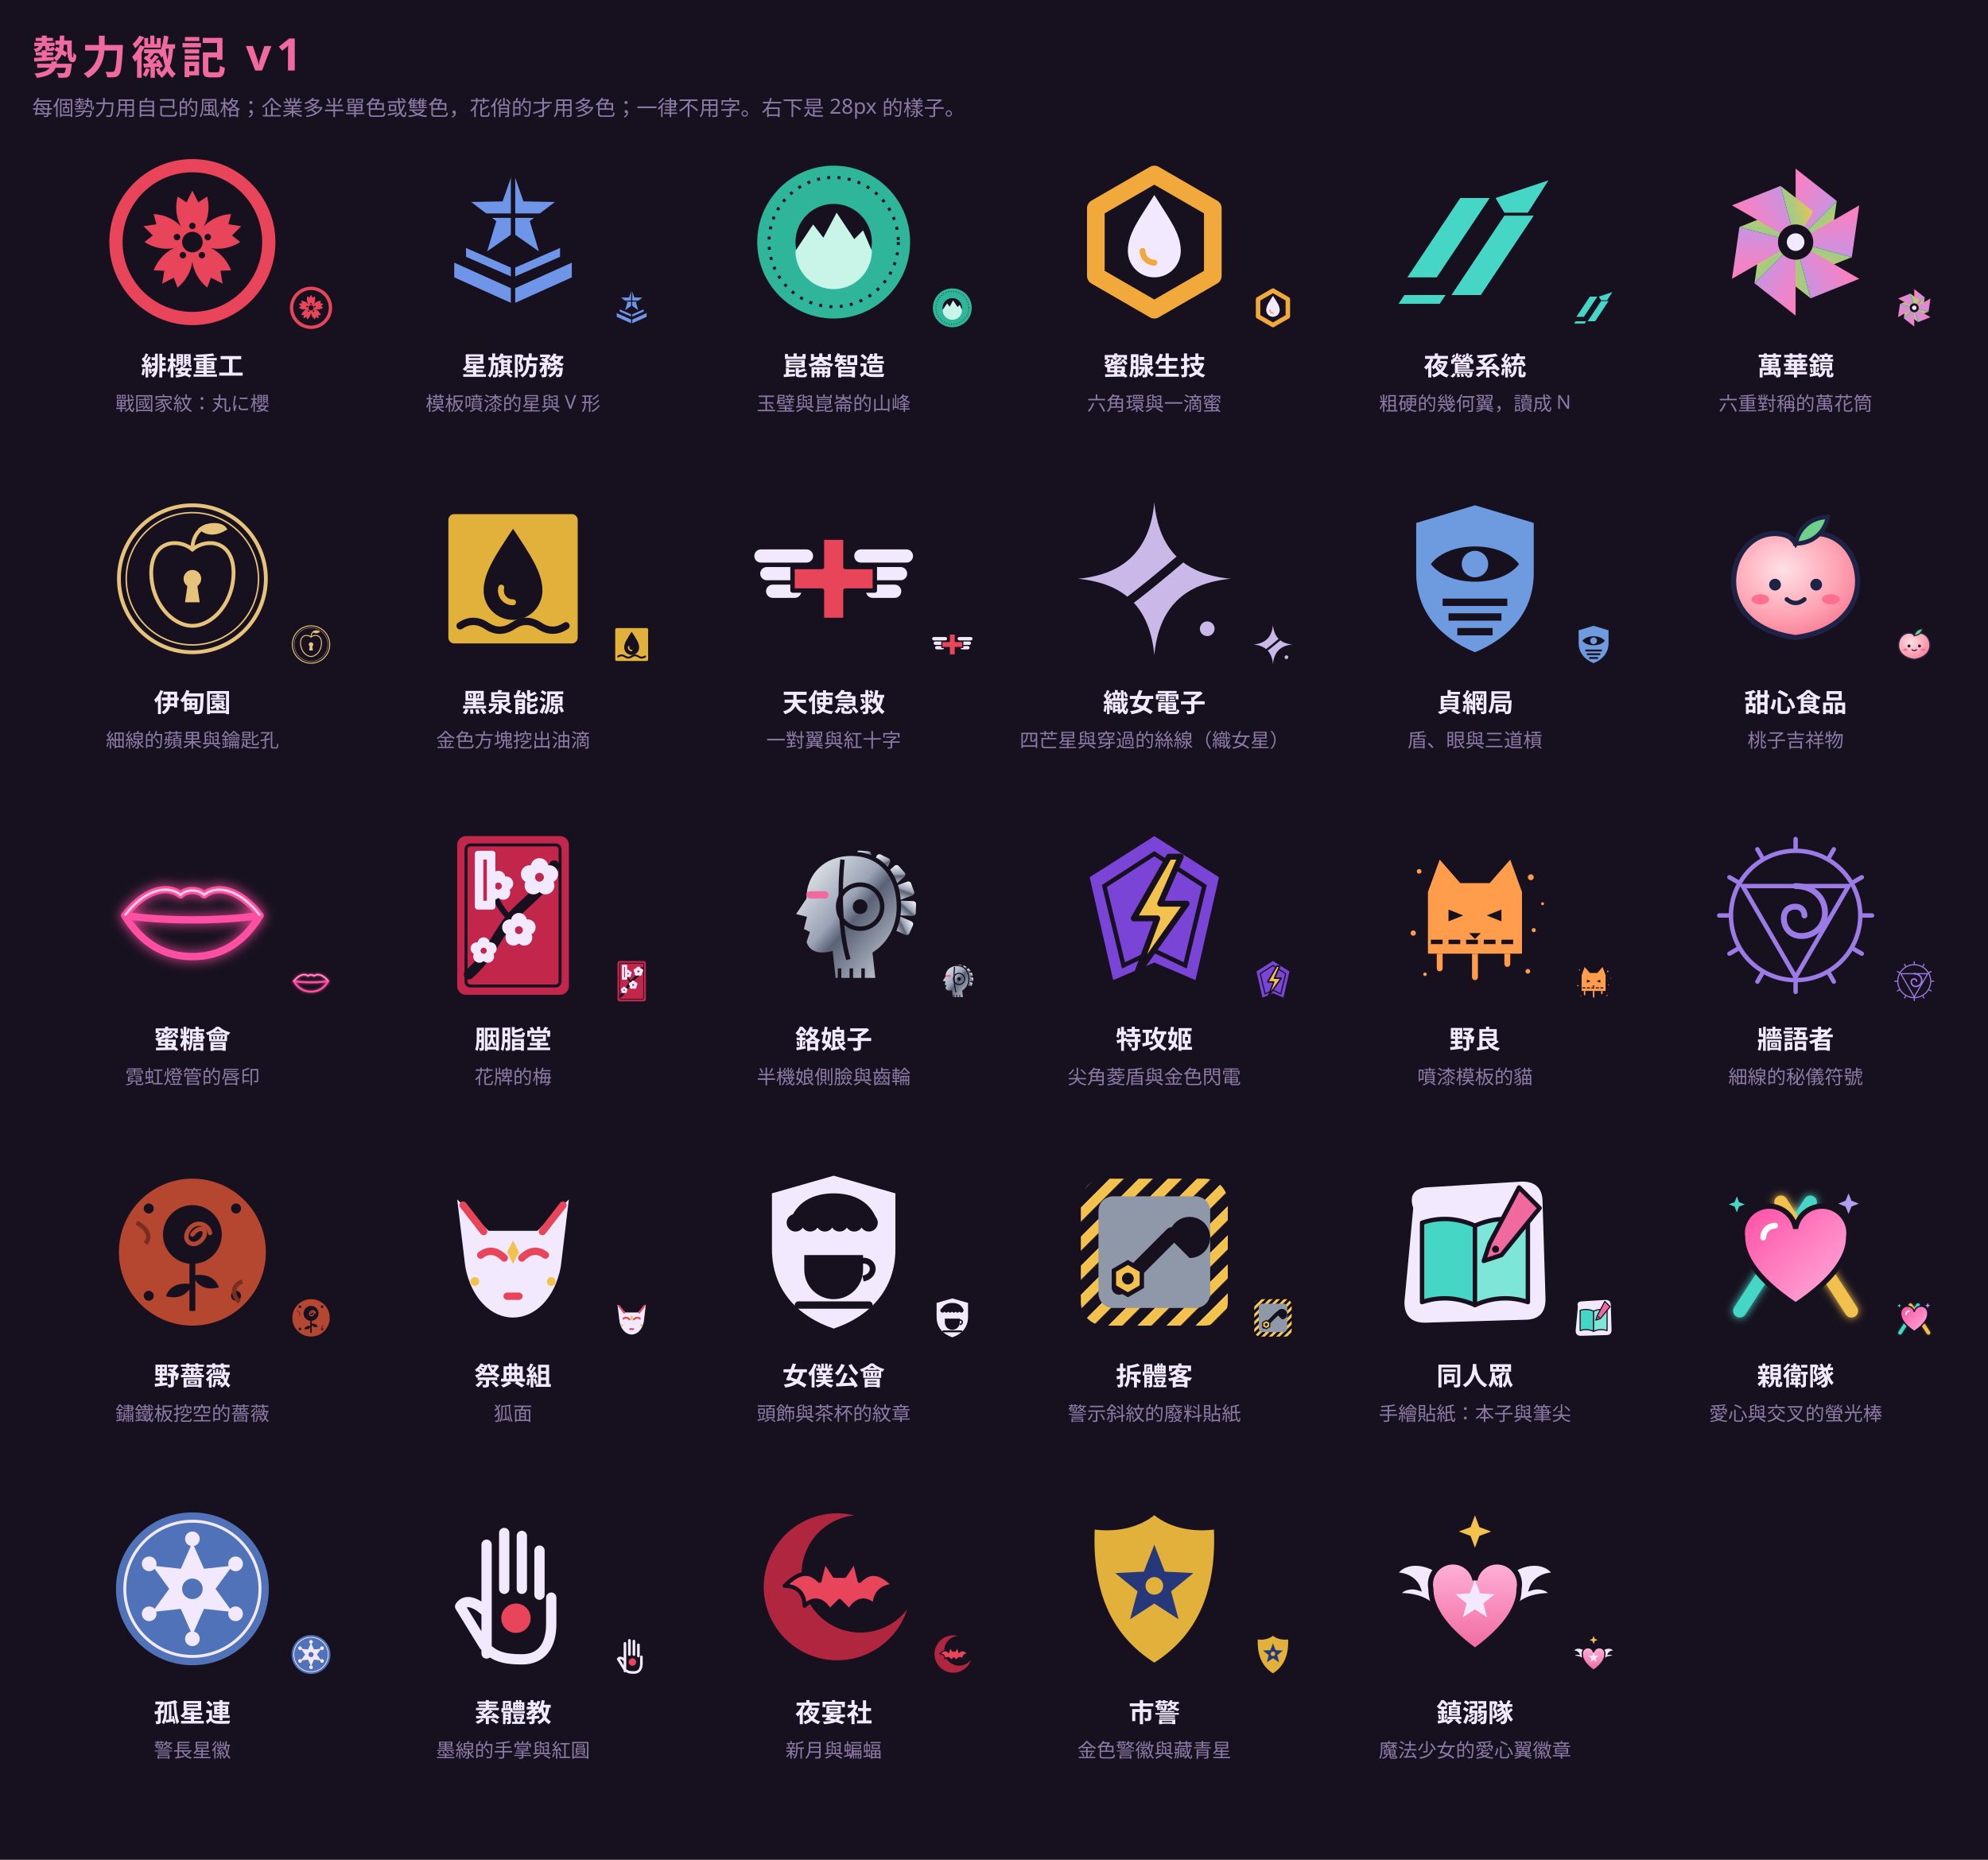
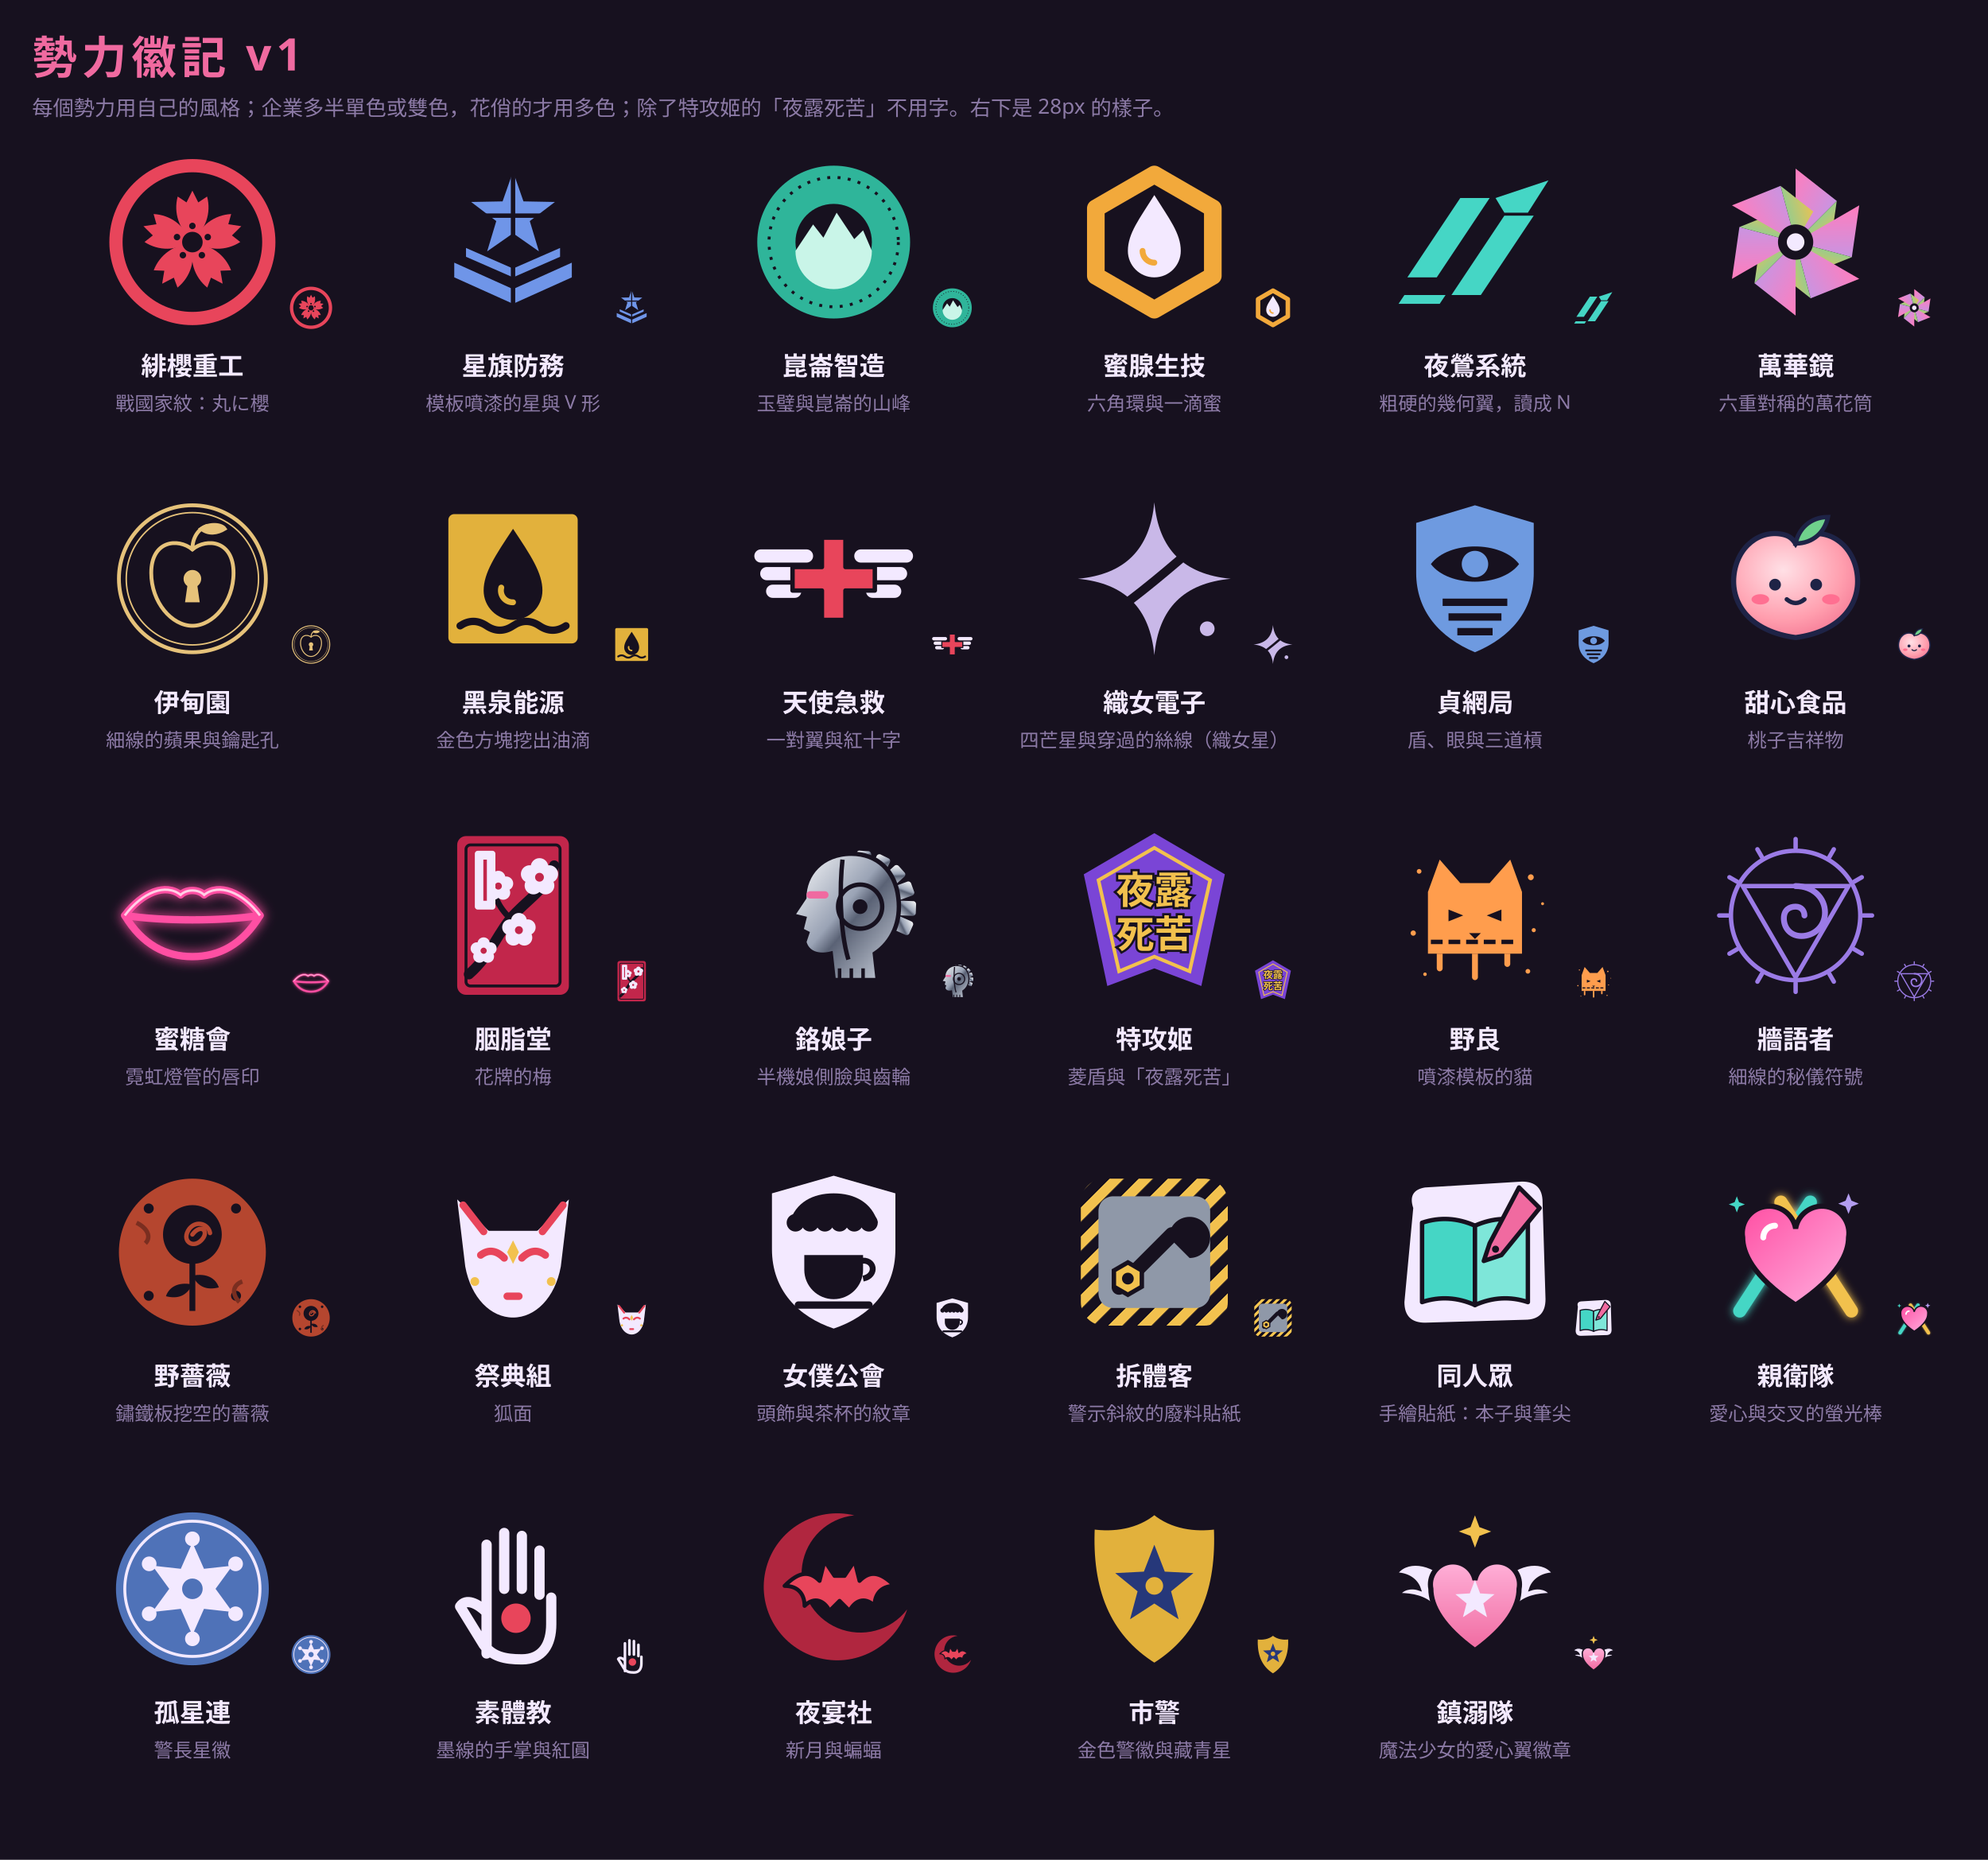
<svg xmlns="http://www.w3.org/2000/svg" viewBox="0 0 1240 1160" width="1240" height="1160" font-family="'Noto Sans TC','PingFang TC',sans-serif">
  <defs>
    <symbol id="em-hizakura" viewBox="0 0 120 120">
      <g fill="#E8455B">
        <circle cx="60" cy="60" r="52" fill="none" stroke="#E8455B" stroke-width="9" />
        <g transform="rotate(0.0 60 60)">
          <path d="M60 58C51 52 47 40 50 29L56 33L60 25L64 33L70 29C73 40 69 52 60 58Z" />
        </g>
        <g transform="rotate(72.0 60 60)">
          <path d="M60 58C51 52 47 40 50 29L56 33L60 25L64 33L70 29C73 40 69 52 60 58Z" />
        </g>
        <g transform="rotate(144.0 60 60)">
          <path d="M60 58C51 52 47 40 50 29L56 33L60 25L64 33L70 29C73 40 69 52 60 58Z" />
        </g>
        <g transform="rotate(216.0 60 60)">
          <path d="M60 58C51 52 47 40 50 29L56 33L60 25L64 33L70 29C73 40 69 52 60 58Z" />
        </g>
        <g transform="rotate(288.0 60 60)">
          <path d="M60 58C51 52 47 40 50 29L56 33L60 25L64 33L70 29C73 40 69 52 60 58Z" />
        </g>
        <circle cx="60" cy="60" r="7" fill="#17111F" />
        <circle cx="60.0" cy="49.0" r="2.2" fill="#17111F" />
        <circle cx="70.462" cy="56.601" r="2.2" fill="#17111F" />
        <circle cx="66.466" cy="68.899" r="2.2" fill="#17111F" />
        <circle cx="53.534" cy="68.899" r="2.2" fill="#17111F" />
        <circle cx="49.538" cy="56.601" r="2.2" fill="#17111F" />
      </g>
    </symbol>
    <symbol id="em-starbelle" viewBox="0 0 120 120">
      <g fill="#6F95E8">
        <path d="M60.0 12.0L67.1 32.3L88.5 32.7L71.4 45.7L77.6 66.3L60.0 54.0L42.4 66.3L48.6 45.7L31.5 32.7L52.9 32.3Z" />
        <path d="M20 74L60 92L100 74V84L60 102L20 84Z" />
        <path d="M28 64L60 78L92 64V70L60 84L28 70Z" />
      </g>
      <g stroke="#17111F" stroke-width="3">
        <path d="M60 12V72M30 42H90" />
        <path d="M60 88V104M60 74V86" />
      </g>
    </symbol>
    <symbol id="em-kunlun" viewBox="0 0 120 120">
      <circle cx="60" cy="60" r="52" fill="#2FB59A" />
      <circle cx="60" cy="60" r="26" fill="#17111F" />
      <path d="M34 66L46 48L53 57L62 40L74 58L80 52L86 66A26 26 0 0 1 34 66Z" fill="#C9F5E8" />
      <circle cx="60" cy="60" r="44" fill="none" stroke="#17111F" stroke-width="2" stroke-dasharray="2 5" />
    </symbol>
    <symbol id="em-nectar" viewBox="0 0 120 120">
      <path d="M60.0 14.0L99.8 37.0L99.8 83.0L60.0 106.0L20.2 83.0L20.2 37.0Z" fill="none" stroke="#F2A93B" stroke-width="12" stroke-linejoin="round" />
      <path d="M60 28C70 44 78 54 78 66a18 18 0 0 1-36 0c0-12 8-22 18-38z" fill="#F3E9FF" />
      <path d="M52 66a8 8 0 0 0 8 8" fill="none" stroke="#F2A93B" stroke-width="4" stroke-linecap="round" />
    </symbol>
    <symbol id="em-nightingale" viewBox="0 0 120 120">
      <g fill="#45D6C5">
        <path d="M14 84L50 30H70L34 84Z" />
        <path d="M44 96L80 42H100L64 96Z" />
        <path d="M74 30L110 18L96 40H80Z" />
        <path d="M12 96H40L36 102H8Z" />
      </g>
    </symbol>
    <symbol id="em-kaleido" viewBox="0 0 120 120">
      <defs>
        <linearGradient id="kaleido-k1" x1="0" y1="0" x2="1" y2="1">
          <stop offset="0" stop-color="#FF7DBD" />
          <stop offset="1" stop-color="#B39DF0" />
        </linearGradient>
        <linearGradient id="kaleido-k2" x1="0" y1="0" x2="1" y2="1">
          <stop offset="0" stop-color="#45D6C5" />
          <stop offset="1" stop-color="#F2C14E" />
        </linearGradient>
      </defs>
      <g transform="rotate(0.0 60 60)">
        <path d="M60 60L60 10L88 32Z" fill="url(#kaleido-k1)" />
        <path d="M60 60L88 32L84 60Z" fill="url(#kaleido-k2)" />
      </g>
      <g transform="rotate(60.0 60 60)">
        <path d="M60 60L60 10L88 32Z" fill="url(#kaleido-k1)" />
        <path d="M60 60L88 32L84 60Z" fill="url(#kaleido-k2)" />
      </g>
      <g transform="rotate(120.0 60 60)">
        <path d="M60 60L60 10L88 32Z" fill="url(#kaleido-k1)" />
        <path d="M60 60L88 32L84 60Z" fill="url(#kaleido-k2)" />
      </g>
      <g transform="rotate(180.0 60 60)">
        <path d="M60 60L60 10L88 32Z" fill="url(#kaleido-k1)" />
        <path d="M60 60L88 32L84 60Z" fill="url(#kaleido-k2)" />
      </g>
      <g transform="rotate(240.0 60 60)">
        <path d="M60 60L60 10L88 32Z" fill="url(#kaleido-k1)" />
        <path d="M60 60L88 32L84 60Z" fill="url(#kaleido-k2)" />
      </g>
      <g transform="rotate(300.0 60 60)">
        <path d="M60 60L60 10L88 32Z" fill="url(#kaleido-k1)" />
        <path d="M60 60L88 32L84 60Z" fill="url(#kaleido-k2)" />
      </g>
      <circle cx="60" cy="60" r="12" fill="#17111F" />
      <circle cx="60" cy="60" r="6" fill="#F3E9FF" />
    </symbol>
    <symbol id="em-eden" viewBox="0 0 120 120">
      <g fill="none" stroke="#E6C27A" stroke-width="2.6" stroke-linecap="round">
        <circle cx="60" cy="60" r="50" />
        <circle cx="60" cy="60" r="45" stroke-width="1" />
        <path d="M60 40C50 32 32 34 32 56c0 20 14 36 28 36s28-16 28-36c0-22-18-24-28-16z" />
        <path d="M60 40c0-8 4-14 10-16" />
        <path d="M66 26c6-4 14-3 16 0-5 3-11 4-16 0z" fill="#E6C27A" />
      </g>
      <circle cx="60" cy="60" r="6" fill="#E6C27A" />
      <path d="M57 62h6l2 14h-10z" fill="#E6C27A" />
    </symbol>
    <symbol id="em-blackspring" viewBox="0 0 120 120">
      <rect x="16" y="16" width="88" height="88" rx="4" fill="#E2B13C" />
      <path d="M60 26C72 44 80 56 80 68a20 20 0 0 1-40 0c0-12 8-24 20-42z" fill="#17111F" />
      <path d="M24 92q9-6 18 0t18 0 18 0 18 0" fill="none" stroke="#17111F" stroke-width="5" stroke-linecap="round" />
      <path d="M52 66a8 8 0 0 0 8 10" fill="none" stroke="#E2B13C" stroke-width="4" stroke-linecap="round" />
    </symbol>
    <symbol id="em-angel" viewBox="0 0 120 120">
      <rect x="6" y="40" width="40" height="9" rx="4.5" fill="#F3E9FF" />
      <rect x="10" y="52" width="32" height="9" rx="4.5" fill="#F3E9FF" />
      <rect x="14" y="64" width="24" height="9" rx="4.5" fill="#F3E9FF" />
      <g transform="translate(120 0) scale(-1 1)">
        <rect x="6" y="40" width="40" height="9" rx="4.5" fill="#F3E9FF" />
        <rect x="10" y="52" width="32" height="9" rx="4.5" fill="#F3E9FF" />
        <rect x="14" y="64" width="24" height="9" rx="4.5" fill="#F3E9FF" />
      </g>
      <path d="M52 30h16v20h20v16H68v20H52V66H32V50h20z" fill="#E8455B" stroke="#17111F" stroke-width="3" stroke-linejoin="round" transform="translate(0 2)" />
    </symbol>
    <symbol id="em-orihime" viewBox="0 0 120 120">
      <path d="M60 8C63 40 80 57 112 60C80 63 63 80 60 112C57 80 40 63 8 60C40 57 57 40 60 8Z" fill="#C9B8E8" />
      <path d="M30 84C46 74 74 50 90 36" fill="none" stroke="#17111F" stroke-width="6" stroke-linecap="round" />
      <circle cx="96" cy="94" r="5" fill="#C9B8E8" />
    </symbol>
    <symbol id="em-netvigil" viewBox="0 0 120 120">
      <path d="M60 10L100 22V56C100 82 84 100 60 110C36 100 20 82 20 56V22Z" fill="#6E9AE0" />
      <path d="M30 50C42 34 78 34 90 50C78 66 42 66 30 50Z" fill="#17111F" />
      <circle cx="60" cy="50" r="9" fill="#6E9AE0" />
      <path d="M38 76h44M42 86h36M48 96h24" stroke="#17111F" stroke-width="5" />
    </symbol>
    <symbol id="em-sweetheart" viewBox="0 0 120 120">
      <defs>
        <radialGradient id="sweetheart-pch" cx=".4" cy=".35" r=".8">
          <stop offset="0" stop-color="#FFE0E6" />
          <stop offset=".6" stop-color="#FF9EAE" />
          <stop offset="1" stop-color="#F06A8A" />
        </radialGradient>
      </defs>
      <path d="M60 100C30 96 16 78 18 58c2-20 18-32 34-28 4 1 6 3 8 6 2-3 4-5 8-6 16-4 32 8 34 28 2 20-12 38-42 42z" fill="url(#sweetheart-pch)" stroke="#1E2346" stroke-width="3.5" />
      <path d="M60 36c2-10 10-18 22-18-2 10-10 18-22 18z" fill="#6FD08C" stroke="#1E2346" stroke-width="3" />
      <circle cx="46" cy="64" r="4" fill="#1E2346" />
      <circle cx="74" cy="64" r="4" fill="#1E2346" />
      <path d="M54 74q6 5 12 0" fill="none" stroke="#1E2346" stroke-width="3" stroke-linecap="round" />
      <ellipse cx="36" cy="74" rx="6" ry="3.5" fill="#FF6F91" />
      <ellipse cx="84" cy="74" rx="6" ry="3.5" fill="#FF6F91" />
    </symbol>
    <symbol id="em-honey" viewBox="0 0 120 120">
      <defs>
        <filter id="honey-neon" x="-30%" y="-30%" width="160%" height="160%">
          <feGaussianBlur stdDeviation="4" result="b" />
          <feMerge>
            <feMergeNode in="b" />
            <feMergeNode in="SourceGraphic" />
          </feMerge>
        </filter>
      </defs>
      <g filter="url(#honey-neon)" fill="none" stroke="#FF4FA3" stroke-width="5" stroke-linejoin="round" stroke-linecap="round">
        <path d="M14 60C26 44 42 38 52 46C56 42 64 42 68 46C78 38 94 44 106 60C94 80 78 88 60 88S26 80 14 60Z" />
        <path d="M14 60C40 64 80 64 106 60" />
      </g>
      <g fill="none" stroke="#FFD0E6" stroke-width="1.6">
        <path d="M14 60C26 44 42 38 52 46C56 42 64 42 68 46C78 38 94 44 106 60" />
      </g>
    </symbol>
    <symbol id="em-rouge" viewBox="0 0 120 120">
      <rect x="22" y="6" width="76" height="108" rx="6" fill="#C2264B" />
      <rect x="28" y="12" width="64" height="96" rx="3" fill="none" stroke="#17111F" stroke-width="2" />
      <path d="M30 100C46 86 50 70 62 58S84 40 88 26" fill="none" stroke="#17111F" stroke-width="7" stroke-linecap="round" />
      <path d="M58 62C50 54 46 46 48 38" fill="none" stroke="#17111F" stroke-width="4" stroke-linecap="round" />
      <g transform="translate(78 34) scale(1)" fill="#F3E9FF">
        <g transform="rotate(0)">
          <circle cx="0" cy="-7" r="6" />
        </g>
        <g transform="rotate(72)">
          <circle cx="0" cy="-7" r="6" />
        </g>
        <g transform="rotate(144)">
          <circle cx="0" cy="-7" r="6" />
        </g>
        <g transform="rotate(216)">
          <circle cx="0" cy="-7" r="6" />
        </g>
        <g transform="rotate(288)">
          <circle cx="0" cy="-7" r="6" />
        </g>
        <circle r="3" fill="#C2264B" />
      </g>
      <g transform="translate(50 40) scale(0.8)" fill="#F3E9FF">
        <g transform="rotate(0)">
          <circle cx="0" cy="-7" r="6" />
        </g>
        <g transform="rotate(72)">
          <circle cx="0" cy="-7" r="6" />
        </g>
        <g transform="rotate(144)">
          <circle cx="0" cy="-7" r="6" />
        </g>
        <g transform="rotate(216)">
          <circle cx="0" cy="-7" r="6" />
        </g>
        <g transform="rotate(288)">
          <circle cx="0" cy="-7" r="6" />
        </g>
        <circle r="3" fill="#C2264B" />
      </g>
      <g transform="translate(64 70) scale(0.9)" fill="#F3E9FF">
        <g transform="rotate(0)">
          <circle cx="0" cy="-7" r="6" />
        </g>
        <g transform="rotate(72)">
          <circle cx="0" cy="-7" r="6" />
        </g>
        <g transform="rotate(144)">
          <circle cx="0" cy="-7" r="6" />
        </g>
        <g transform="rotate(216)">
          <circle cx="0" cy="-7" r="6" />
        </g>
        <g transform="rotate(288)">
          <circle cx="0" cy="-7" r="6" />
        </g>
        <circle r="3" fill="#C2264B" />
      </g>
      <g transform="translate(40 84) scale(0.7)" fill="#F3E9FF">
        <g transform="rotate(0)">
          <circle cx="0" cy="-7" r="6" />
        </g>
        <g transform="rotate(72)">
          <circle cx="0" cy="-7" r="6" />
        </g>
        <g transform="rotate(144)">
          <circle cx="0" cy="-7" r="6" />
        </g>
        <g transform="rotate(216)">
          <circle cx="0" cy="-7" r="6" />
        </g>
        <g transform="rotate(288)">
          <circle cx="0" cy="-7" r="6" />
        </g>
        <circle r="3" fill="#C2264B" />
      </g>
      <rect x="34" y="16" width="14" height="40" rx="2" fill="#F3E9FF" />
      <path d="M41 22v28" stroke="#C2264B" stroke-width="2.4" />
    </symbol>
    <symbol id="em-chrome" viewBox="0 0 120 120">
      <defs>
        <linearGradient id="chrome-chr" x1="0" y1="0" x2="1" y2="1">
          <stop offset="0" stop-color="#FFFFFF" />
          <stop offset=".45" stop-color="#9AA3B5" />
          <stop offset=".55" stop-color="#5A6275" />
          <stop offset="1" stop-color="#D5DBE6" />
        </linearGradient>
      </defs>
      <rect x="-5" y="-38" width="10" height="12" rx="2" fill="url(#chrome-chr)" transform="translate(78 54) rotate(-40)" />
      <rect x="-5" y="-38" width="10" height="12" rx="2" fill="url(#chrome-chr)" transform="translate(78 54) rotate(-18)" />
      <rect x="-5" y="-38" width="10" height="12" rx="2" fill="url(#chrome-chr)" transform="translate(78 54) rotate(4)" />
      <rect x="-5" y="-38" width="10" height="12" rx="2" fill="url(#chrome-chr)" transform="translate(78 54) rotate(26)" />
      <rect x="-5" y="-38" width="10" height="12" rx="2" fill="url(#chrome-chr)" transform="translate(78 54) rotate(48)" />
      <rect x="-5" y="-38" width="10" height="12" rx="2" fill="url(#chrome-chr)" transform="translate(78 54) rotate(70)" />
      <rect x="-5" y="-38" width="10" height="12" rx="2" fill="url(#chrome-chr)" transform="translate(78 54) rotate(92)" />
      <rect x="-5" y="-38" width="10" height="12" rx="2" fill="url(#chrome-chr)" transform="translate(78 54) rotate(114)" />
      <path d="M72 18C52 18 40 32 40 48L32 60L40 62L38 70L42 72L40 78C42 86 50 88 58 86L60 104H90L88 86C100 78 106 64 104 48C102 30 90 18 72 18Z" fill="url(#chrome-chr)" stroke="#17111F" stroke-width="3" />
      <circle cx="78" cy="54" r="15" fill="none" stroke="#17111F" stroke-width="3" />
      <circle cx="78" cy="54" r="5" fill="#17111F" />
      <path d="M66 22C64 40 64 70 70 90" fill="none" stroke="#17111F" stroke-width="3" />
      <path d="M44 46h10" stroke="#F06AA0" stroke-width="5" stroke-linecap="round" />
      <path d="M64 96v10M72 96v10M80 96v10" stroke="#17111F" stroke-width="2.4" />
    </symbol>
    <symbol id="em-tokko" viewBox="0 0 120 120">
-       <path d="M60 6L104 34L88 104L60 92L32 104L16 34Z" fill="#7A45D6" />
-       <path d="M60 18L94 40L81 94L60 84L39 94L26 40Z" fill="none" stroke="#17111F" stroke-width="3" />
-       <path d="M70 20L46 62H62L48 100L82 52H64L78 20Z" fill="#F2C14E" stroke="#17111F" stroke-width="4" stroke-linejoin="round" />
+       <path d="M60 4L108 32L92 108L60 96L28 108L12 32Z" fill="#7A45D6" />
+       <path d="M60 14L98 36L84 98L60 88L36 98L22 36Z" fill="none" stroke="#F2C14E" stroke-width="2.4" />
+       <text x="47" y="52" fill="#F2C14E" stroke="#17111F" stroke-width="3" paint-order="stroke" font-family="Noto Serif TC, Noto Sans TC, serif" font-weight="900" font-size="26" text-anchor="middle">夜</text>
+       <text x="73" y="52" fill="#F2C14E" stroke="#17111F" stroke-width="3" paint-order="stroke" font-family="Noto Serif TC, Noto Sans TC, serif" font-weight="900" font-size="26" text-anchor="middle">露</text>
+       <text x="47" y="82" fill="#F2C14E" stroke="#17111F" stroke-width="3" paint-order="stroke" font-family="Noto Serif TC, Noto Sans TC, serif" font-weight="900" font-size="26" text-anchor="middle">死</text>
+       <text x="73" y="82" fill="#F2C14E" stroke="#17111F" stroke-width="3" paint-order="stroke" font-family="Noto Serif TC, Noto Sans TC, serif" font-weight="900" font-size="26" text-anchor="middle">苦</text>
    </symbol>
    <symbol id="em-nora" viewBox="0 0 120 120">
      <g fill="#FF9D4D">
        <path d="M28 86V44L36 22L50 38H70L84 22L92 44V86Z" />
        <path d="M34 86v10a2 2 0 0 0 4 0V86M58 86v16a2 2 0 0 0 4 0V86M80 86v7a2 2 0 0 0 4 0V86" />
        <circle cx="22" cy="30" r="1.6" />
        <circle cx="98" cy="34" r="2" />
        <circle cx="100" cy="70" r="1.4" />
        <circle cx="18" cy="72" r="1.8" />
        <circle cx="26" cy="100" r="1.2" />
        <circle cx="96" cy="98" r="1.6" />
        <circle cx="106" cy="52" r="1" />
      </g>
      <g fill="#17111F">
        <path d="M42 56l10 4-10 4z" />
        <path d="M78 56l-10 4 10 4z" />
        <path d="M56 72h8l-4 4z" />
        <path d="M40 50h40v3H40z" opacity=".0" />
      </g>
      <path d="M30 78h60" stroke="#17111F" stroke-width="3" stroke-dasharray="8 4" />
    </symbol>
    <symbol id="em-whisper" viewBox="0 0 120 120">
      <g fill="none" stroke="#9B7BE6" stroke-width="3" stroke-linecap="round">
        <circle cx="60" cy="60" r="44" />
        <path d="M24 40H96L60 102Z" />
        <path d="M60 40c12 0 20 8 20 18s-8 16-16 16-12-6-12-12 4-8 8-8 6 3 6 6" stroke-width="4" />
        <path d="M60 8V14" transform="rotate(0 60 60)" />
        <path d="M60 8V14" transform="rotate(30 60 60)" />
        <path d="M60 8V14" transform="rotate(60 60 60)" />
        <path d="M60 8V14" transform="rotate(90 60 60)" />
        <path d="M60 8V14" transform="rotate(120 60 60)" />
        <path d="M60 8V14" transform="rotate(150 60 60)" />
        <path d="M60 8V14" transform="rotate(180 60 60)" />
        <path d="M60 8V14" transform="rotate(210 60 60)" />
        <path d="M60 8V14" transform="rotate(240 60 60)" />
        <path d="M60 8V14" transform="rotate(270 60 60)" />
        <path d="M60 8V14" transform="rotate(300 60 60)" />
        <path d="M60 8V14" transform="rotate(330 60 60)" />
      </g>
    </symbol>
    <symbol id="em-rose" viewBox="0 0 120 120">
      <circle cx="60" cy="60" r="50" fill="#B5462F" />
      <g fill="#17111F">
        <circle cx="60" cy="48" r="20" />
        <path d="M58 66h4v34h-4z" />
        <path d="M60 82c-10-2-16 2-18 8 8 2 14 0 18-8z" />
        <path d="M60 76c10-2 16 2 18 8-8 2-14 0-18-8z" />
        <circle cx="89.698" cy="89.698" r="3.4" />
        <circle cx="30.302" cy="89.698" r="3.4" />
        <circle cx="30.302" cy="30.302" r="3.4" />
        <circle cx="89.698" cy="30.302" r="3.4" />
      </g>
      <path d="M60 48c6-8 12-2 6 4-6 6-14 0-8-8 5-6 13-3 14 3" fill="none" stroke="#B5462F" stroke-width="3" stroke-linecap="round" />
      <path d="M22 40c8 4 10 10 6 14M92 94c-6-6-4-12 2-14" stroke="#7A2E20" stroke-width="3" fill="none" />
    </symbol>
    <symbol id="em-festival" viewBox="0 0 120 120">
      <path d="M20 20L44 44H76L100 20L94 70C90 92 76 106 60 106S30 92 26 70Z" fill="#F3E9FF" stroke="#17111F" stroke-width="3" stroke-linejoin="round" />
      <path d="M26 28L40 46M94 28L80 46" stroke="#E8455B" stroke-width="5" stroke-linecap="round" />
      <path d="M38 62q8-6 16 2M82 62q-8-6-16 2" stroke="#E8455B" stroke-width="5" fill="none" stroke-linecap="round" />
      <path d="M56 90h8" stroke="#E8455B" stroke-width="5" stroke-linecap="round" />
      <path d="M60 52l4 8-4 8-4-8z" fill="#F2C14E" />
      <circle cx="34" cy="80" r="3" fill="#F2C14E" />
      <circle cx="86" cy="80" r="3" fill="#F2C14E" />
    </symbol>
    <symbol id="em-maids" viewBox="0 0 120 120">
      <path d="M60 8L102 20V58C102 86 84 104 60 112C36 104 18 86 18 58V20Z" fill="#F3E9FF" />
      <g fill="#17111F">
        <path d="M30 40C34 26 46 20 60 20S86 26 90 40Z" />
        <circle cx="34" cy="40" r="6" />
        <circle cx="44" cy="40" r="6" />
        <circle cx="54" cy="40" r="6" />
        <circle cx="64" cy="40" r="6" />
        <circle cx="74" cy="40" r="6" />
        <circle cx="84" cy="40" r="6" />
        <path d="M40 62H80V72A20 20 0 0 1 40 72Z" />
        <path d="M78 66c10-2 12 10 2 12" fill="none" stroke="#17111F" stroke-width="4" />
        <path d="M36 96H84" stroke="#17111F" stroke-width="5" stroke-linecap="round" />
      </g>
    </symbol>
    <symbol id="em-strippers" viewBox="0 0 120 120">
      <defs>
        <pattern id="strippers-hz" width="14" height="14" patternUnits="userSpaceOnUse" patternTransform="rotate(45)">
          <rect width="7" height="14" fill="#F2C14E" />
          <rect x="7" width="7" height="14" fill="#17111F" />
        </pattern>
      </defs>
      <rect x="10" y="10" width="100" height="100" rx="16" fill="url(#strippers-hz)" />
      <rect x="22" y="22" width="76" height="76" rx="10" fill="#8F98A8" />
      <path d="M36 84L72 48" stroke="#17111F" stroke-width="10" stroke-linecap="round" />
      <path d="M70 50a14 14 0 1 1 14 14l-7-7z" fill="#17111F" />
      <path d="M42.0 67.0L51.5 72.5L51.5 83.5L42.0 89.0L32.5 83.5L32.5 72.5Z" fill="#F2C14E" stroke="#17111F" stroke-width="3" />
      <circle cx="42" cy="78" r="4" fill="#17111F" />
    </symbol>
    <symbol id="em-doujin" viewBox="0 0 120 120">
      <path d="M18 30Q14 18 26 16L92 12Q106 12 106 26L108 92Q108 106 94 106L26 108Q12 108 12 94Z" fill="#F3E9FF" />
      <path d="M24 40Q42 34 60 42V96Q42 88 24 94Z" fill="#45D6C5" stroke="#17111F" stroke-width="3" stroke-linejoin="round" />
      <path d="M96 40Q78 34 60 42V96Q78 88 96 94Z" fill="#7EE6D9" stroke="#17111F" stroke-width="3" stroke-linejoin="round" />
      <path d="M90 16L104 30L78 62L66 66L70 54Z" fill="#F06AA0" stroke="#17111F" stroke-width="3" stroke-linejoin="round" />
      <circle cx="74" cy="58" r="2.4" fill="#17111F" />
    </symbol>
    <symbol id="em-guard" viewBox="0 0 120 120">
      <defs>
        <filter id="guard-glw" x="-30%" y="-30%" width="160%" height="160%">
          <feGaussianBlur stdDeviation="3" result="b" />
          <feMerge>
            <feMergeNode in="b" />
            <feMergeNode in="SourceGraphic" />
          </feMerge>
        </filter>
        <linearGradient id="guard-gh" x1="0" y1="0" x2="1" y2="1">
          <stop offset="0" stop-color="#FF4FA3" />
          <stop offset="1" stop-color="#FFB0E0" />
        </linearGradient>
      </defs>
      <g filter="url(#guard-glw)">
        <path d="M22 100L70 26" stroke="#45D6C5" stroke-width="9" stroke-linecap="round" />
        <path d="M98 100L50 26" stroke="#F2C14E" stroke-width="9" stroke-linecap="round" />
      </g>
      <path d="M60 96C30 76 24 60 24 50a16 16 0 0 1 36-6 16 16 0 0 1 36 6c0 10-6 26-36 46z" fill="url(#guard-gh)" stroke="#17111F" stroke-width="3.5" />
      <path d="M38 50a8 8 0 0 1 8-8" stroke="#FFFFFF" stroke-width="4" fill="none" stroke-linecap="round" />
      <path d="M96 20l2 5 5 2-5 2-2 5-2-5-5-2 5-2z" fill="#B39DF0" />
      <path d="M20 22l1.5 4 4 1.5-4 1.5-1.5 4-1.5-4-4-1.5 4-1.5z" fill="#45D6C5" />
    </symbol>
    <symbol id="em-lonestar" viewBox="0 0 120 120">
      <circle cx="60" cy="60" r="52" fill="#4F72B8" />
      <circle cx="60" cy="60" r="46" fill="none" stroke="#F3E9FF" stroke-width="2" />
      <path d="M60.0 26.0L68.5 45.3L89.4 43.0L77.0 60.0L89.4 77.0L68.5 74.7L60.0 94.0L51.5 74.7L30.6 77.0L43.0 60.0L30.6 43.0L51.5 45.3Z" fill="#F3E9FF" stroke="#4F72B8" stroke-width="2" />
      <circle cx="60.0" cy="26.0" r="5" fill="#F3E9FF" />
      <circle cx="89.4" cy="43.0" r="5" fill="#F3E9FF" />
      <circle cx="89.4" cy="77.0" r="5" fill="#F3E9FF" />
      <circle cx="60.0" cy="94.0" r="5" fill="#F3E9FF" />
      <circle cx="30.6" cy="77.0" r="5" fill="#F3E9FF" />
      <circle cx="30.6" cy="43.0" r="5" fill="#F3E9FF" />
      <circle cx="60" cy="60" r="7" fill="#4F72B8" />
    </symbol>
    <symbol id="em-bare" viewBox="0 0 120 120">
      <g fill="none" stroke="#F3E9FF" stroke-width="7" stroke-linecap="round" stroke-linejoin="round">
        <path d="M42 104V62M42 62V30M54 60V22M66 60V24M78 64V34M42 76C36 70 28 66 24 72L40 98C46 106 54 108 66 108C80 108 86 98 86 84V66" />
      </g>
      <circle cx="62" cy="80" r="10" fill="#E8455B" />
    </symbol>
    <symbol id="em-banquet" viewBox="0 0 120 120">
      <path d="M74 10A50 50 0 1 0 110 74A40 40 0 1 1 74 10Z" fill="#B0263F" />
      <g transform="translate(64 58) scale(1.7) translate(-60 -56)">
        <path d="M38 56C44 50 48 50 52 54L54 46L58 52H62L66 46L68 54C72 50 76 50 82 56C76 56 74 60 74 64C70 60 66 62 64 66L60 62L56 66C54 62 50 60 46 64C46 60 44 56 38 56Z" fill="#E8455B" stroke="#17111F" stroke-width="1.6" stroke-linejoin="round" />
      </g>
    </symbol>
    <symbol id="em-police" viewBox="0 0 120 120">
      <path d="M60 8C72 18 88 20 102 18C104 60 92 92 60 112C28 92 16 60 18 18C32 20 48 18 60 8Z" fill="#E2B13C" stroke="#17111F" stroke-width="3" />
      <path d="M60.0 30.0L67.1 48.3L86.6 49.3L71.4 61.7L76.5 80.7L60.0 70.0L43.5 80.7L48.6 61.7L33.4 49.3L52.9 48.3Z" fill="#26387A" />
      <circle cx="60" cy="58" r="6" fill="#E2B13C" />
    </symbol>
    <symbol id="em-suppress" viewBox="0 0 120 120">
      <defs>
        <linearGradient id="suppress-mg" x1="0" y1="0" x2="0" y2="1">
          <stop offset="0" stop-color="#FFB0D8" />
          <stop offset="1" stop-color="#F06AA0" />
        </linearGradient>
      </defs>
      <path d="M44 56C30 40 12 40 6 50c8 0 14 4 16 10-6-2-12 0-14 4 10 0 18 2 24 8z" fill="#F3E9FF" stroke="#17111F" stroke-width="2.4" />
      <path d="M76 56C90 40 108 40 114 50c-8 0-14 4-16 10 6-2 12 0 14 4-10 0-18 2-24 8z" fill="#F3E9FF" stroke="#17111F" stroke-width="2.4" />
      <path d="M60 102C38 86 30 72 30 60a15 15 0 0 1 30-6 15 15 0 0 1 30 6c0 12-8 26-30 42z" fill="url(#suppress-mg)" stroke="#17111F" stroke-width="3.5" />
      <path d="M60.0 54.0L63.5 63.1L73.3 63.7L65.7 69.9L68.2 79.3L60.0 74.0L51.8 79.3L54.3 69.9L46.7 63.7L56.5 63.1Z" fill="#F3E9FF" />
      <path d="M60 10l3 8 8 3-8 3-3 8-3-8-8-3 8-3z" fill="#F2C14E" />
    </symbol>
  </defs>
  <rect width="1240" height="1160" fill="#17111F" />
  <text x="20" y="46" font-size="28" font-weight="900" fill="#F06AA0" letter-spacing="3">勢力徽記 v1</text>
-   <text x="20" y="72" font-size="13" fill="#8C7AA6">每個勢力用自己的風格；企業多半單色或雙色，花俏的才用多色；一律不用字。右下是 28px 的樣子。</text>
+   <text x="20" y="72" font-size="13" fill="#8C7AA6">每個勢力用自己的風格；企業多半單色或雙色，花俏的才用多色；除了特攻姬的「夜露死苦」不用字。右下是 28px 的樣子。</text>
  <use href="#em-hizakura" x="65.0" y="96" width="110" height="110" />
  <use href="#em-hizakura" x="180.0" y="178" width="28" height="28" />
  <text x="120.0" y="234" text-anchor="middle" font-size="16" font-weight="800" fill="#F3E9FF">緋櫻重工</text>
  <text x="120.0" y="256" text-anchor="middle" font-size="12" fill="#8C7AA6">戰國家紋：丸に櫻</text>
  <use href="#em-starbelle" x="265.0" y="96" width="110" height="110" />
  <use href="#em-starbelle" x="380.0" y="178" width="28" height="28" />
  <text x="320.0" y="234" text-anchor="middle" font-size="16" font-weight="800" fill="#F3E9FF">星旗防務</text>
  <text x="320.0" y="256" text-anchor="middle" font-size="12" fill="#8C7AA6">模板噴漆的星與 V 形</text>
  <use href="#em-kunlun" x="465.0" y="96" width="110" height="110" />
  <use href="#em-kunlun" x="580.0" y="178" width="28" height="28" />
  <text x="520.0" y="234" text-anchor="middle" font-size="16" font-weight="800" fill="#F3E9FF">崑崙智造</text>
  <text x="520.0" y="256" text-anchor="middle" font-size="12" fill="#8C7AA6">玉璧與崑崙的山峰</text>
  <use href="#em-nectar" x="665.0" y="96" width="110" height="110" />
  <use href="#em-nectar" x="780.0" y="178" width="28" height="28" />
  <text x="720.0" y="234" text-anchor="middle" font-size="16" font-weight="800" fill="#F3E9FF">蜜腺生技</text>
  <text x="720.0" y="256" text-anchor="middle" font-size="12" fill="#8C7AA6">六角環與一滴蜜</text>
  <use href="#em-nightingale" x="865.0" y="96" width="110" height="110" />
  <use href="#em-nightingale" x="980.0" y="178" width="28" height="28" />
  <text x="920.0" y="234" text-anchor="middle" font-size="16" font-weight="800" fill="#F3E9FF">夜鶯系統</text>
  <text x="920.0" y="256" text-anchor="middle" font-size="12" fill="#8C7AA6">粗硬的幾何翼，讀成 N</text>
  <use href="#em-kaleido" x="1065.0" y="96" width="110" height="110" />
  <use href="#em-kaleido" x="1180.0" y="178" width="28" height="28" />
  <text x="1120.0" y="234" text-anchor="middle" font-size="16" font-weight="800" fill="#F3E9FF">萬華鏡</text>
  <text x="1120.0" y="256" text-anchor="middle" font-size="12" fill="#8C7AA6">六重對稱的萬花筒</text>
  <use href="#em-eden" x="65.0" y="306" width="110" height="110" />
  <use href="#em-eden" x="180.0" y="388" width="28" height="28" />
  <text x="120.0" y="444" text-anchor="middle" font-size="16" font-weight="800" fill="#F3E9FF">伊甸園</text>
  <text x="120.0" y="466" text-anchor="middle" font-size="12" fill="#8C7AA6">細線的蘋果與鑰匙孔</text>
  <use href="#em-blackspring" x="265.0" y="306" width="110" height="110" />
  <use href="#em-blackspring" x="380.0" y="388" width="28" height="28" />
  <text x="320.0" y="444" text-anchor="middle" font-size="16" font-weight="800" fill="#F3E9FF">黑泉能源</text>
  <text x="320.0" y="466" text-anchor="middle" font-size="12" fill="#8C7AA6">金色方塊挖出油滴</text>
  <use href="#em-angel" x="465.0" y="306" width="110" height="110" />
  <use href="#em-angel" x="580.0" y="388" width="28" height="28" />
  <text x="520.0" y="444" text-anchor="middle" font-size="16" font-weight="800" fill="#F3E9FF">天使急救</text>
  <text x="520.0" y="466" text-anchor="middle" font-size="12" fill="#8C7AA6">一對翼與紅十字</text>
  <use href="#em-orihime" x="665.0" y="306" width="110" height="110" />
  <use href="#em-orihime" x="780.0" y="388" width="28" height="28" />
  <text x="720.0" y="444" text-anchor="middle" font-size="16" font-weight="800" fill="#F3E9FF">織女電子</text>
  <text x="720.0" y="466" text-anchor="middle" font-size="12" fill="#8C7AA6">四芒星與穿過的絲線（織女星）</text>
  <use href="#em-netvigil" x="865.0" y="306" width="110" height="110" />
  <use href="#em-netvigil" x="980.0" y="388" width="28" height="28" />
  <text x="920.0" y="444" text-anchor="middle" font-size="16" font-weight="800" fill="#F3E9FF">貞網局</text>
  <text x="920.0" y="466" text-anchor="middle" font-size="12" fill="#8C7AA6">盾、眼與三道槓</text>
  <use href="#em-sweetheart" x="1065.0" y="306" width="110" height="110" />
  <use href="#em-sweetheart" x="1180.0" y="388" width="28" height="28" />
  <text x="1120.0" y="444" text-anchor="middle" font-size="16" font-weight="800" fill="#F3E9FF">甜心食品</text>
  <text x="1120.0" y="466" text-anchor="middle" font-size="12" fill="#8C7AA6">桃子吉祥物</text>
  <use href="#em-honey" x="65.0" y="516" width="110" height="110" />
  <use href="#em-honey" x="180.0" y="598" width="28" height="28" />
  <text x="120.0" y="654" text-anchor="middle" font-size="16" font-weight="800" fill="#F3E9FF">蜜糖會</text>
  <text x="120.0" y="676" text-anchor="middle" font-size="12" fill="#8C7AA6">霓虹燈管的唇印</text>
  <use href="#em-rouge" x="265.0" y="516" width="110" height="110" />
  <use href="#em-rouge" x="380.0" y="598" width="28" height="28" />
  <text x="320.0" y="654" text-anchor="middle" font-size="16" font-weight="800" fill="#F3E9FF">胭脂堂</text>
  <text x="320.0" y="676" text-anchor="middle" font-size="12" fill="#8C7AA6">花牌的梅</text>
  <use href="#em-chrome" x="465.0" y="516" width="110" height="110" />
  <use href="#em-chrome" x="580.0" y="598" width="28" height="28" />
  <text x="520.0" y="654" text-anchor="middle" font-size="16" font-weight="800" fill="#F3E9FF">鉻娘子</text>
  <text x="520.0" y="676" text-anchor="middle" font-size="12" fill="#8C7AA6">半機娘側臉與齒輪</text>
  <use href="#em-tokko" x="665.0" y="516" width="110" height="110" />
  <use href="#em-tokko" x="780.0" y="598" width="28" height="28" />
  <text x="720.0" y="654" text-anchor="middle" font-size="16" font-weight="800" fill="#F3E9FF">特攻姬</text>
-   <text x="720.0" y="676" text-anchor="middle" font-size="12" fill="#8C7AA6">尖角菱盾與金色閃電</text>
+   <text x="720.0" y="676" text-anchor="middle" font-size="12" fill="#8C7AA6">菱盾與「夜露死苦」</text>
  <use href="#em-nora" x="865.0" y="516" width="110" height="110" />
  <use href="#em-nora" x="980.0" y="598" width="28" height="28" />
  <text x="920.0" y="654" text-anchor="middle" font-size="16" font-weight="800" fill="#F3E9FF">野良</text>
  <text x="920.0" y="676" text-anchor="middle" font-size="12" fill="#8C7AA6">噴漆模板的貓</text>
  <use href="#em-whisper" x="1065.0" y="516" width="110" height="110" />
  <use href="#em-whisper" x="1180.0" y="598" width="28" height="28" />
  <text x="1120.0" y="654" text-anchor="middle" font-size="16" font-weight="800" fill="#F3E9FF">牆語者</text>
  <text x="1120.0" y="676" text-anchor="middle" font-size="12" fill="#8C7AA6">細線的秘儀符號</text>
  <use href="#em-rose" x="65.0" y="726" width="110" height="110" />
  <use href="#em-rose" x="180.0" y="808" width="28" height="28" />
  <text x="120.0" y="864" text-anchor="middle" font-size="16" font-weight="800" fill="#F3E9FF">野薔薇</text>
  <text x="120.0" y="886" text-anchor="middle" font-size="12" fill="#8C7AA6">鏽鐵板挖空的薔薇</text>
  <use href="#em-festival" x="265.0" y="726" width="110" height="110" />
  <use href="#em-festival" x="380.0" y="808" width="28" height="28" />
  <text x="320.0" y="864" text-anchor="middle" font-size="16" font-weight="800" fill="#F3E9FF">祭典組</text>
  <text x="320.0" y="886" text-anchor="middle" font-size="12" fill="#8C7AA6">狐面</text>
  <use href="#em-maids" x="465.0" y="726" width="110" height="110" />
  <use href="#em-maids" x="580.0" y="808" width="28" height="28" />
  <text x="520.0" y="864" text-anchor="middle" font-size="16" font-weight="800" fill="#F3E9FF">女僕公會</text>
  <text x="520.0" y="886" text-anchor="middle" font-size="12" fill="#8C7AA6">頭飾與茶杯的紋章</text>
  <use href="#em-strippers" x="665.0" y="726" width="110" height="110" />
  <use href="#em-strippers" x="780.0" y="808" width="28" height="28" />
  <text x="720.0" y="864" text-anchor="middle" font-size="16" font-weight="800" fill="#F3E9FF">拆體客</text>
  <text x="720.0" y="886" text-anchor="middle" font-size="12" fill="#8C7AA6">警示斜紋的廢料貼紙</text>
  <use href="#em-doujin" x="865.0" y="726" width="110" height="110" />
  <use href="#em-doujin" x="980.0" y="808" width="28" height="28" />
  <text x="920.0" y="864" text-anchor="middle" font-size="16" font-weight="800" fill="#F3E9FF">同人眾</text>
  <text x="920.0" y="886" text-anchor="middle" font-size="12" fill="#8C7AA6">手繪貼紙：本子與筆尖</text>
  <use href="#em-guard" x="1065.0" y="726" width="110" height="110" />
  <use href="#em-guard" x="1180.0" y="808" width="28" height="28" />
  <text x="1120.0" y="864" text-anchor="middle" font-size="16" font-weight="800" fill="#F3E9FF">親衛隊</text>
  <text x="1120.0" y="886" text-anchor="middle" font-size="12" fill="#8C7AA6">愛心與交叉的螢光棒</text>
  <use href="#em-lonestar" x="65.0" y="936" width="110" height="110" />
  <use href="#em-lonestar" x="180.0" y="1018" width="28" height="28" />
  <text x="120.0" y="1074" text-anchor="middle" font-size="16" font-weight="800" fill="#F3E9FF">孤星連</text>
  <text x="120.0" y="1096" text-anchor="middle" font-size="12" fill="#8C7AA6">警長星徽</text>
  <use href="#em-bare" x="265.0" y="936" width="110" height="110" />
  <use href="#em-bare" x="380.0" y="1018" width="28" height="28" />
  <text x="320.0" y="1074" text-anchor="middle" font-size="16" font-weight="800" fill="#F3E9FF">素體教</text>
  <text x="320.0" y="1096" text-anchor="middle" font-size="12" fill="#8C7AA6">墨線的手掌與紅圓</text>
  <use href="#em-banquet" x="465.0" y="936" width="110" height="110" />
  <use href="#em-banquet" x="580.0" y="1018" width="28" height="28" />
  <text x="520.0" y="1074" text-anchor="middle" font-size="16" font-weight="800" fill="#F3E9FF">夜宴社</text>
  <text x="520.0" y="1096" text-anchor="middle" font-size="12" fill="#8C7AA6">新月與蝙蝠</text>
  <use href="#em-police" x="665.0" y="936" width="110" height="110" />
  <use href="#em-police" x="780.0" y="1018" width="28" height="28" />
  <text x="720.0" y="1074" text-anchor="middle" font-size="16" font-weight="800" fill="#F3E9FF">市警</text>
  <text x="720.0" y="1096" text-anchor="middle" font-size="12" fill="#8C7AA6">金色警徽與藏青星</text>
  <use href="#em-suppress" x="865.0" y="936" width="110" height="110" />
  <use href="#em-suppress" x="980.0" y="1018" width="28" height="28" />
  <text x="920.0" y="1074" text-anchor="middle" font-size="16" font-weight="800" fill="#F3E9FF">鎮溺隊</text>
  <text x="920.0" y="1096" text-anchor="middle" font-size="12" fill="#8C7AA6">魔法少女的愛心翼徽章</text>
</svg>
